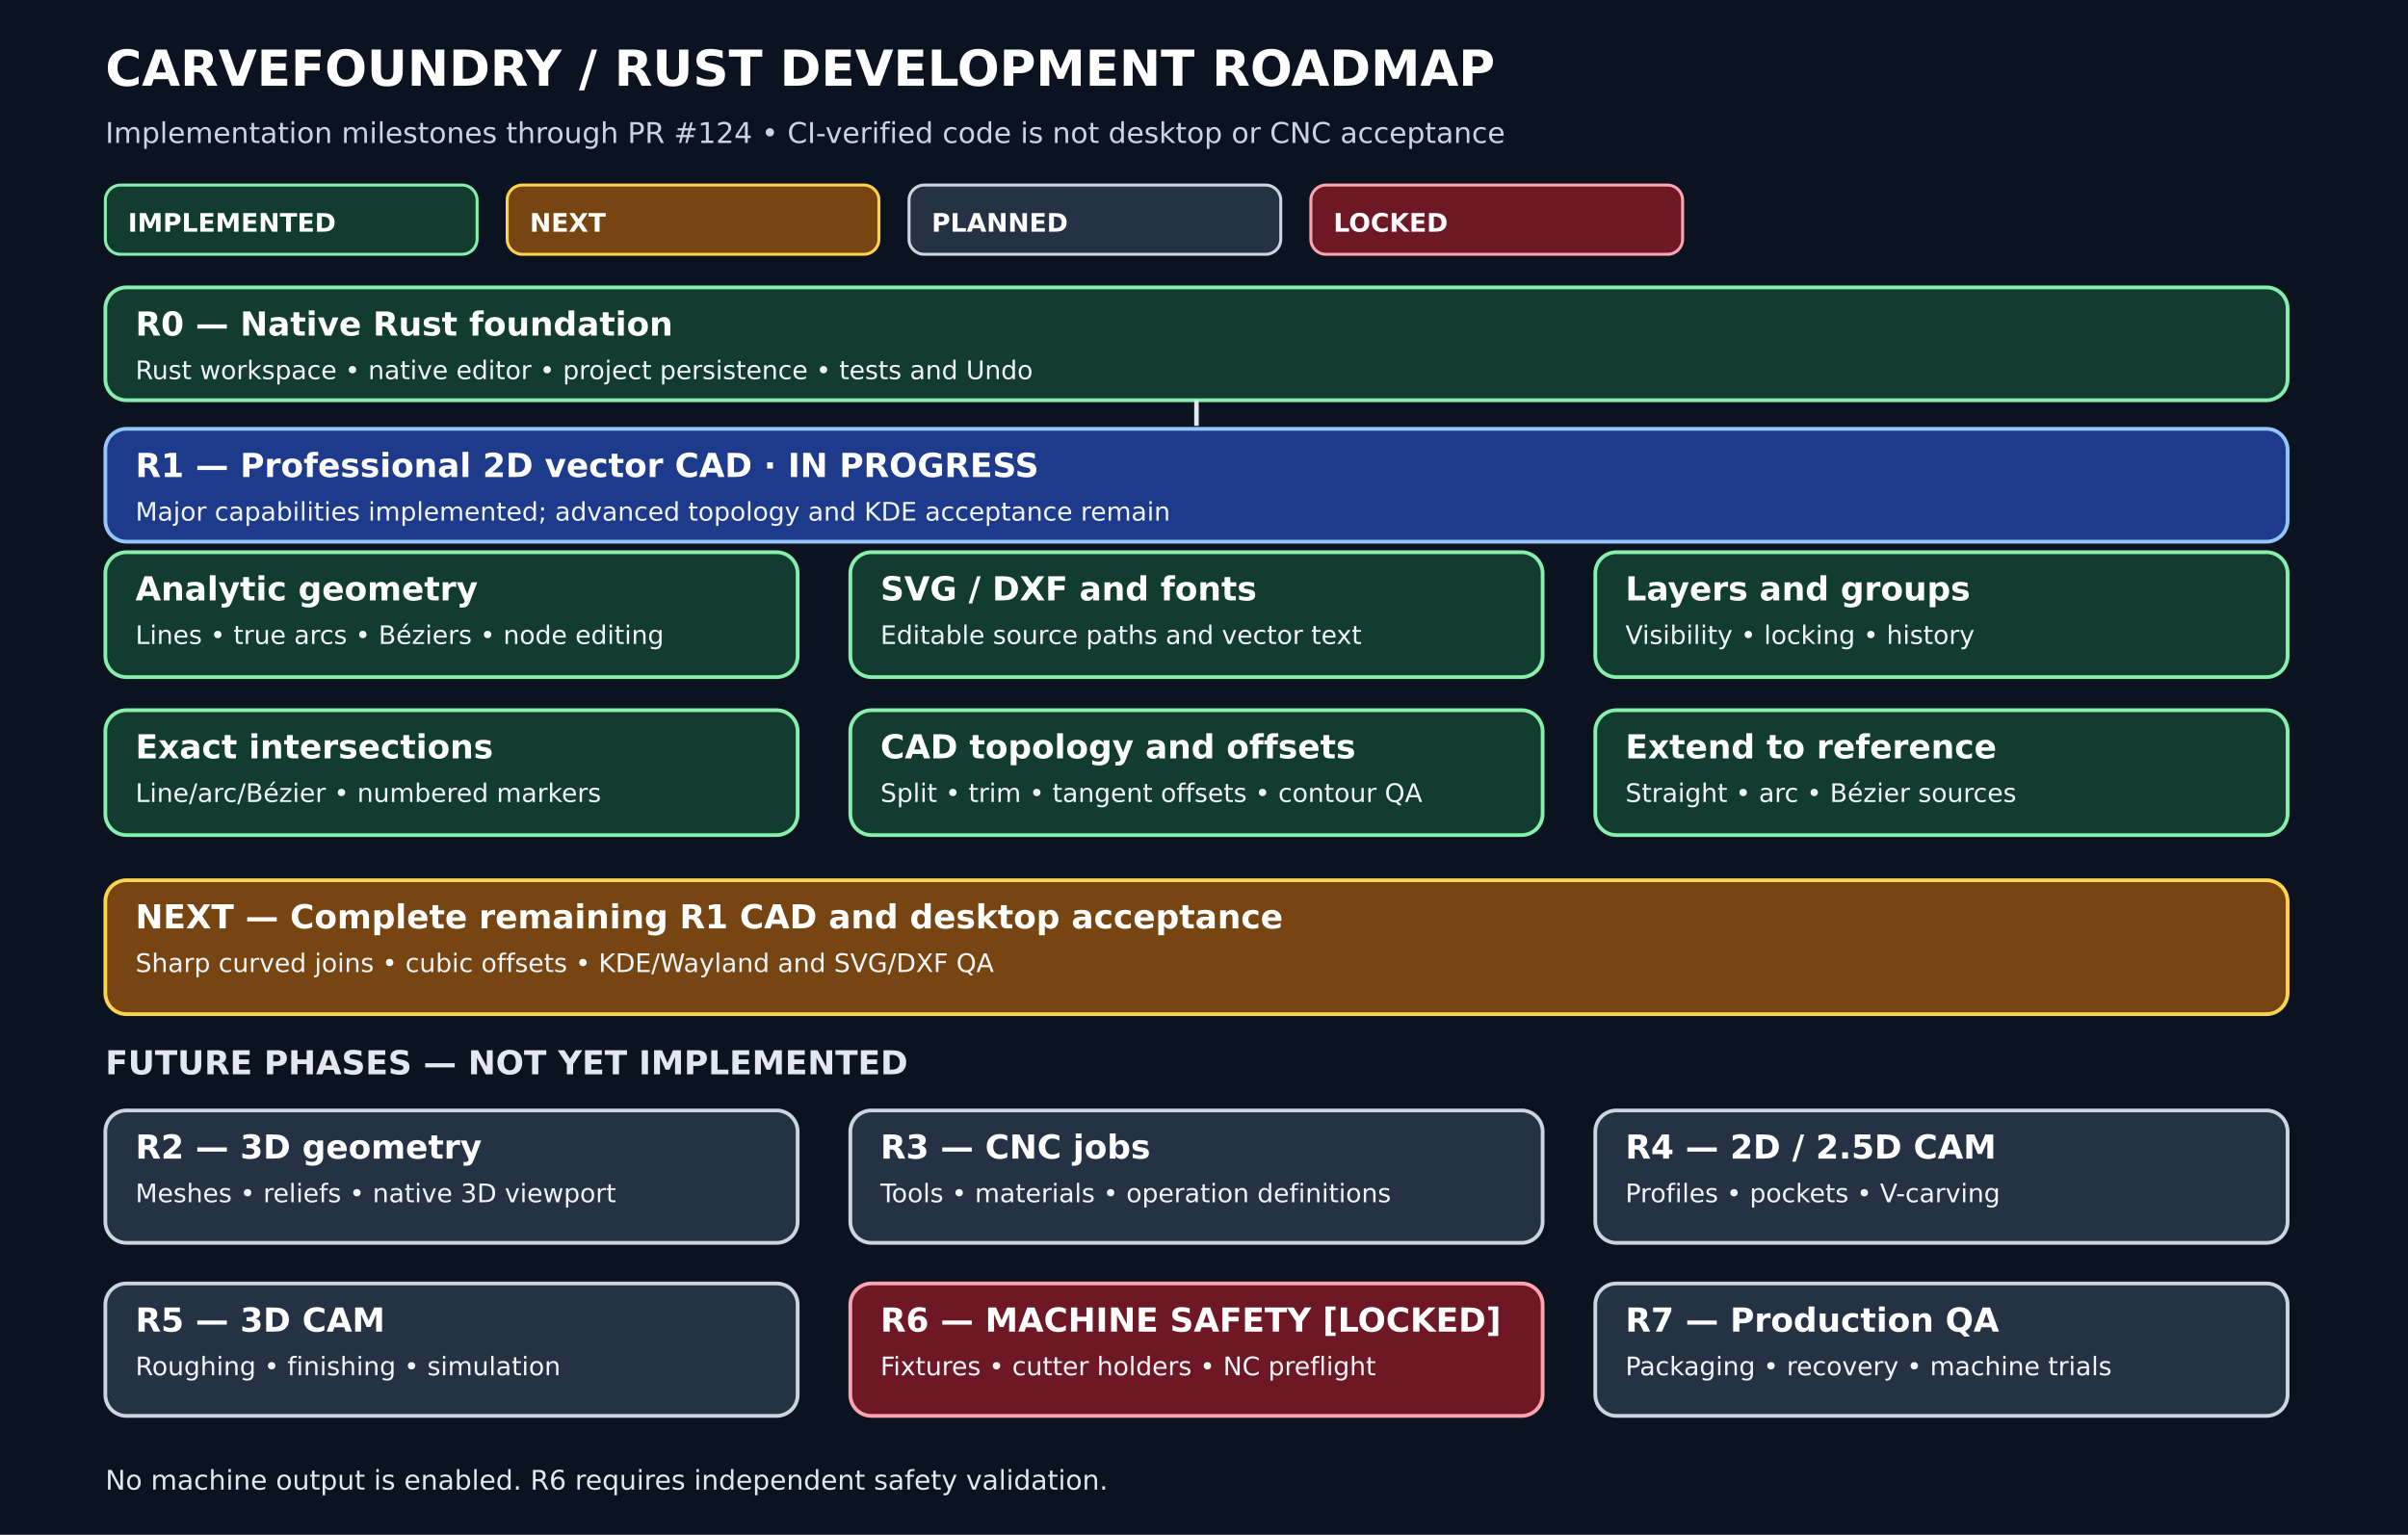
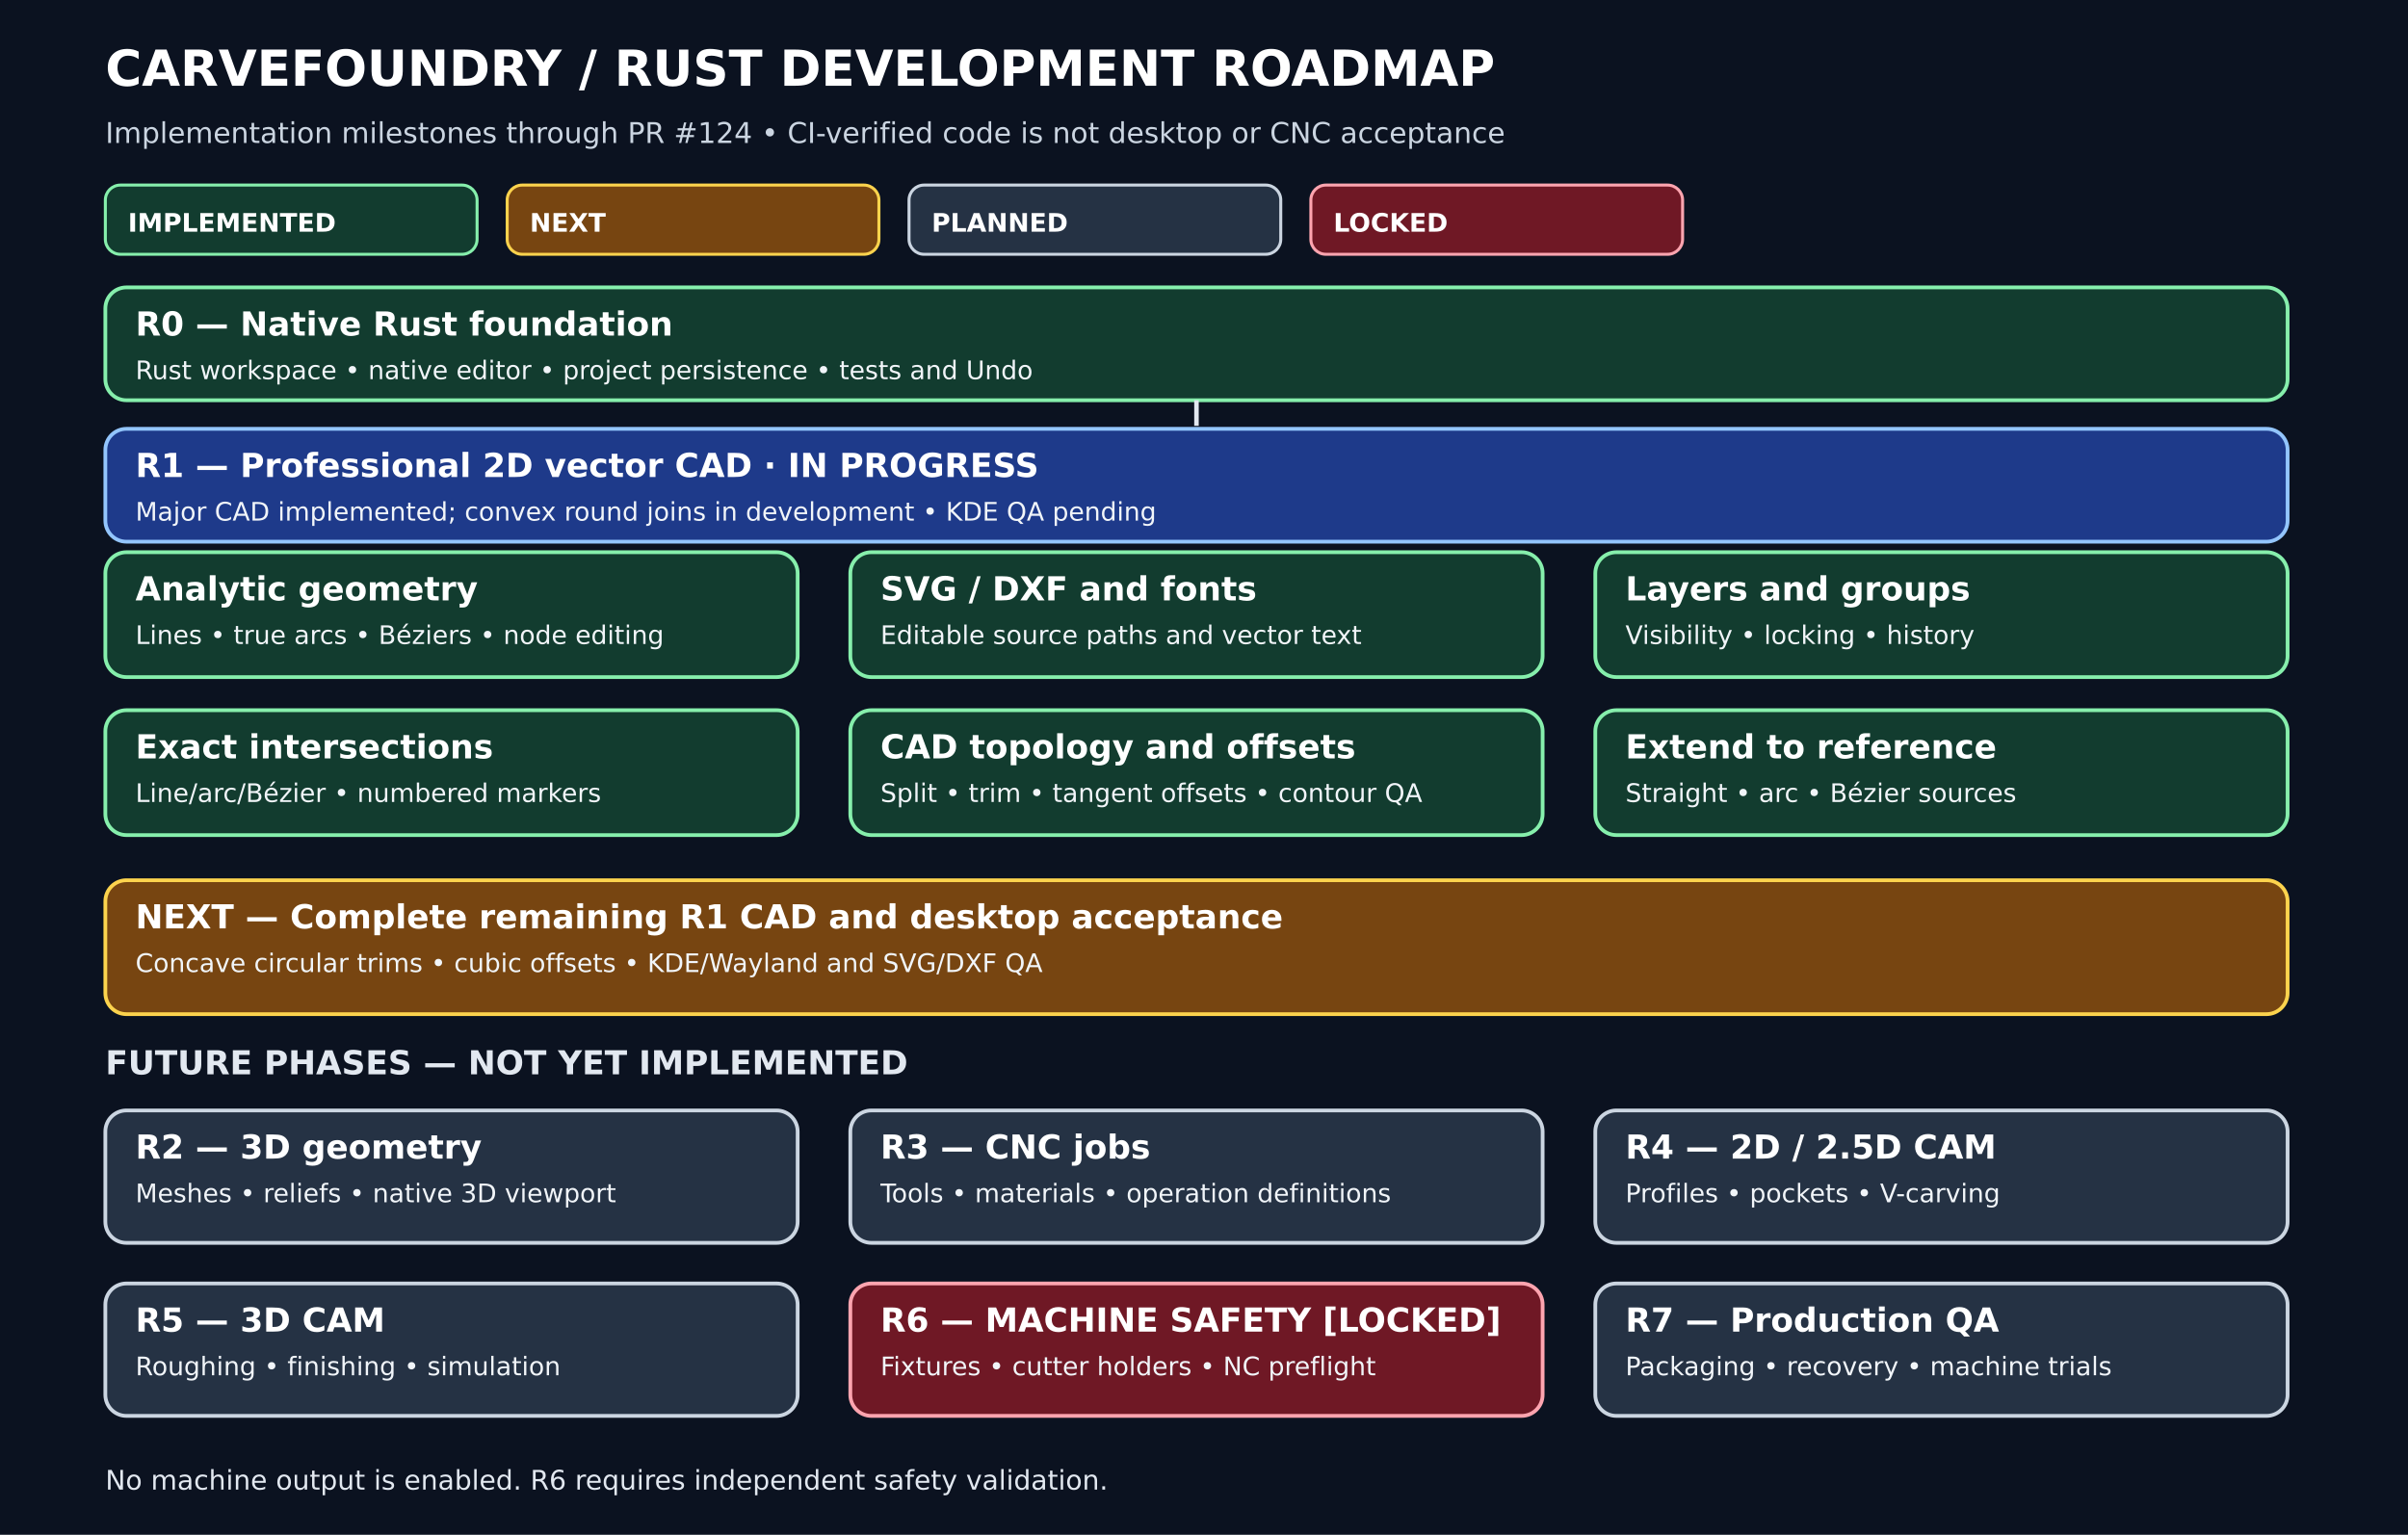
<svg xmlns="http://www.w3.org/2000/svg" width="1600" height="1020" viewBox="0 0 1600 1020" role="img" aria-labelledby="roadmap-title roadmap-desc">
  <rect width="1600" height="1020" fill="#0b1220" />
  <text x="70" y="57" fill="#ffffff" font-family="DejaVu Sans, Arial, sans-serif" font-weight="800" font-size="33">CARVEFOUNDRY  /  RUST DEVELOPMENT ROADMAP</text>
  <text x="70" y="95" fill="#cbd5e1" font-family="DejaVu Sans, Arial, sans-serif" font-weight="500" font-size="19">Implementation milestones through PR #124  •  CI-verified code is not desktop or CNC acceptance</text>
  <rect x="70" y="123" width="247" height="46" rx="10" fill="#123c2f" stroke="#86efac" stroke-width="2" />
  <text x="85" y="154" fill="#ffffff" font-family="DejaVu Sans, Arial, sans-serif" font-weight="700" font-size="17">IMPLEMENTED</text>
  <rect x="337" y="123" width="247" height="46" rx="10" fill="#774511" stroke="#fcd34d" stroke-width="2" />
  <text x="352" y="154" fill="#ffffff" font-family="DejaVu Sans, Arial, sans-serif" font-weight="700" font-size="17">NEXT</text>
  <rect x="604" y="123" width="247" height="46" rx="10" fill="#253244" stroke="#cbd5e1" stroke-width="2" />
  <text x="619" y="154" fill="#ffffff" font-family="DejaVu Sans, Arial, sans-serif" font-weight="700" font-size="17">PLANNED</text>
  <rect x="871" y="123" width="247" height="46" rx="10" fill="#6f1825" stroke="#fda4af" stroke-width="2" />
  <text x="886" y="154" fill="#ffffff" font-family="DejaVu Sans, Arial, sans-serif" font-weight="700" font-size="17">LOCKED</text>
  <rect x="70" y="191" width="1450" height="75" rx="14" fill="#123c2f" stroke="#86efac" stroke-width="2.5" />
  <text x="90" y="223" fill="#ffffff" font-family="DejaVu Sans, Arial, sans-serif" font-weight="700" font-size="22">R0  —  Native Rust foundation</text>
  <text x="90" y="252" fill="#f1f5f9" font-family="DejaVu Sans, Arial, sans-serif" font-weight="500" font-size="17">Rust workspace • native editor • project persistence • tests and Undo</text>
  <path d="M795 266 V283" stroke="#e2e8f0" stroke-width="3" fill="none" />
  <rect x="70" y="285" width="1450" height="75" rx="14" fill="#1e3a8a" stroke="#93c5fd" stroke-width="2.5" />
  <text x="90" y="317" fill="#ffffff" font-family="DejaVu Sans, Arial, sans-serif" font-weight="700" font-size="22">R1  —  Professional 2D vector CAD  ·  IN PROGRESS</text>
-   <text x="90" y="346" fill="#f1f5f9" font-family="DejaVu Sans, Arial, sans-serif" font-weight="500" font-size="17">Major capabilities implemented; advanced topology and KDE acceptance remain</text>
+   <text x="90" y="346" fill="#f1f5f9" font-family="DejaVu Sans, Arial, sans-serif" font-weight="500" font-size="17">Major CAD implemented; convex round joins in development • KDE QA pending</text>
  <rect x="70" y="367" width="460" height="83" rx="14" fill="#123c2f" stroke="#86efac" stroke-width="2.5" />
  <text x="90" y="399" fill="#ffffff" font-family="DejaVu Sans, Arial, sans-serif" font-weight="700" font-size="22">Analytic geometry</text>
  <text x="90" y="428" fill="#f1f5f9" font-family="DejaVu Sans, Arial, sans-serif" font-weight="500" font-size="17">Lines • true arcs • Béziers • node editing</text>
  <rect x="565" y="367" width="460" height="83" rx="14" fill="#123c2f" stroke="#86efac" stroke-width="2.5" />
  <text x="585" y="399" fill="#ffffff" font-family="DejaVu Sans, Arial, sans-serif" font-weight="700" font-size="22">SVG / DXF and fonts</text>
  <text x="585" y="428" fill="#f1f5f9" font-family="DejaVu Sans, Arial, sans-serif" font-weight="500" font-size="17">Editable source paths and vector text</text>
  <rect x="1060" y="367" width="460" height="83" rx="14" fill="#123c2f" stroke="#86efac" stroke-width="2.5" />
  <text x="1080" y="399" fill="#ffffff" font-family="DejaVu Sans, Arial, sans-serif" font-weight="700" font-size="22">Layers and groups</text>
  <text x="1080" y="428" fill="#f1f5f9" font-family="DejaVu Sans, Arial, sans-serif" font-weight="500" font-size="17">Visibility • locking • history</text>
  <rect x="70" y="472" width="460" height="83" rx="14" fill="#123c2f" stroke="#86efac" stroke-width="2.5" />
  <text x="90" y="504" fill="#ffffff" font-family="DejaVu Sans, Arial, sans-serif" font-weight="700" font-size="22">Exact intersections</text>
  <text x="90" y="533" fill="#f1f5f9" font-family="DejaVu Sans, Arial, sans-serif" font-weight="500" font-size="17">Line/arc/Bézier • numbered markers</text>
  <rect x="565" y="472" width="460" height="83" rx="14" fill="#123c2f" stroke="#86efac" stroke-width="2.5" />
  <text x="585" y="504" fill="#ffffff" font-family="DejaVu Sans, Arial, sans-serif" font-weight="700" font-size="22">CAD topology and offsets</text>
  <text x="585" y="533" fill="#f1f5f9" font-family="DejaVu Sans, Arial, sans-serif" font-weight="500" font-size="17">Split • trim • tangent offsets • contour QA</text>
  <rect x="1060" y="472" width="460" height="83" rx="14" fill="#123c2f" stroke="#86efac" stroke-width="2.5" />
  <text x="1080" y="504" fill="#ffffff" font-family="DejaVu Sans, Arial, sans-serif" font-weight="700" font-size="22">Extend to reference</text>
  <text x="1080" y="533" fill="#f1f5f9" font-family="DejaVu Sans, Arial, sans-serif" font-weight="500" font-size="17">Straight • arc • Bézier sources</text>
  <rect x="70" y="585" width="1450" height="89" rx="14" fill="#774511" stroke="#fcd34d" stroke-width="2.5" />
  <text x="90" y="617" fill="#ffffff" font-family="DejaVu Sans, Arial, sans-serif" font-weight="700" font-size="22">NEXT  —  Complete remaining R1 CAD and desktop acceptance</text>
-   <text x="90" y="646" fill="#f1f5f9" font-family="DejaVu Sans, Arial, sans-serif" font-weight="500" font-size="17">Sharp curved joins • cubic offsets • KDE/Wayland and SVG/DXF QA</text>
+   <text x="90" y="646" fill="#f1f5f9" font-family="DejaVu Sans, Arial, sans-serif" font-weight="500" font-size="17">Concave circular trims • cubic offsets • KDE/Wayland and SVG/DXF QA</text>
  <text x="70" y="714" fill="#e2e8f0" font-family="DejaVu Sans, Arial, sans-serif" font-weight="800" font-size="22">FUTURE PHASES  —  NOT YET IMPLEMENTED</text>
  <rect x="70" y="738" width="460" height="88" rx="14" fill="#253244" stroke="#cbd5e1" stroke-width="2.5" />
  <text x="90" y="770" fill="#ffffff" font-family="DejaVu Sans, Arial, sans-serif" font-weight="700" font-size="22">R2  —  3D geometry</text>
  <text x="90" y="799" fill="#f1f5f9" font-family="DejaVu Sans, Arial, sans-serif" font-weight="500" font-size="17">Meshes • reliefs • native 3D viewport</text>
  <rect x="565" y="738" width="460" height="88" rx="14" fill="#253244" stroke="#cbd5e1" stroke-width="2.5" />
  <text x="585" y="770" fill="#ffffff" font-family="DejaVu Sans, Arial, sans-serif" font-weight="700" font-size="22">R3  —  CNC jobs</text>
  <text x="585" y="799" fill="#f1f5f9" font-family="DejaVu Sans, Arial, sans-serif" font-weight="500" font-size="17">Tools • materials • operation definitions</text>
  <rect x="1060" y="738" width="460" height="88" rx="14" fill="#253244" stroke="#cbd5e1" stroke-width="2.5" />
  <text x="1080" y="770" fill="#ffffff" font-family="DejaVu Sans, Arial, sans-serif" font-weight="700" font-size="22">R4  —  2D / 2.5D CAM</text>
  <text x="1080" y="799" fill="#f1f5f9" font-family="DejaVu Sans, Arial, sans-serif" font-weight="500" font-size="17">Profiles • pockets • V-carving</text>
  <rect x="70" y="853" width="460" height="88" rx="14" fill="#253244" stroke="#cbd5e1" stroke-width="2.5" />
  <text x="90" y="885" fill="#ffffff" font-family="DejaVu Sans, Arial, sans-serif" font-weight="700" font-size="22">R5  —  3D CAM</text>
  <text x="90" y="914" fill="#f1f5f9" font-family="DejaVu Sans, Arial, sans-serif" font-weight="500" font-size="17">Roughing • finishing • simulation</text>
  <rect x="1060" y="853" width="460" height="88" rx="14" fill="#253244" stroke="#cbd5e1" stroke-width="2.5" />
  <text x="1080" y="885" fill="#ffffff" font-family="DejaVu Sans, Arial, sans-serif" font-weight="700" font-size="22">R7  —  Production QA</text>
  <text x="1080" y="914" fill="#f1f5f9" font-family="DejaVu Sans, Arial, sans-serif" font-weight="500" font-size="17">Packaging • recovery • machine trials</text>
  <rect x="565" y="853" width="460" height="88" rx="14" fill="#6f1825" stroke="#fda4af" stroke-width="2.5" />
  <text x="585" y="885" fill="#ffffff" font-family="DejaVu Sans, Arial, sans-serif" font-weight="700" font-size="22">R6  —  MACHINE SAFETY  [LOCKED]</text>
  <text x="585" y="914" fill="#f1f5f9" font-family="DejaVu Sans, Arial, sans-serif" font-weight="500" font-size="17">Fixtures • cutter holders • NC preflight</text>
  <text x="70" y="990" fill="#e2e8f0" font-family="DejaVu Sans, Arial, sans-serif" font-weight="500" font-size="18">No machine output is enabled.  R6 requires independent safety validation.</text>
</svg>
